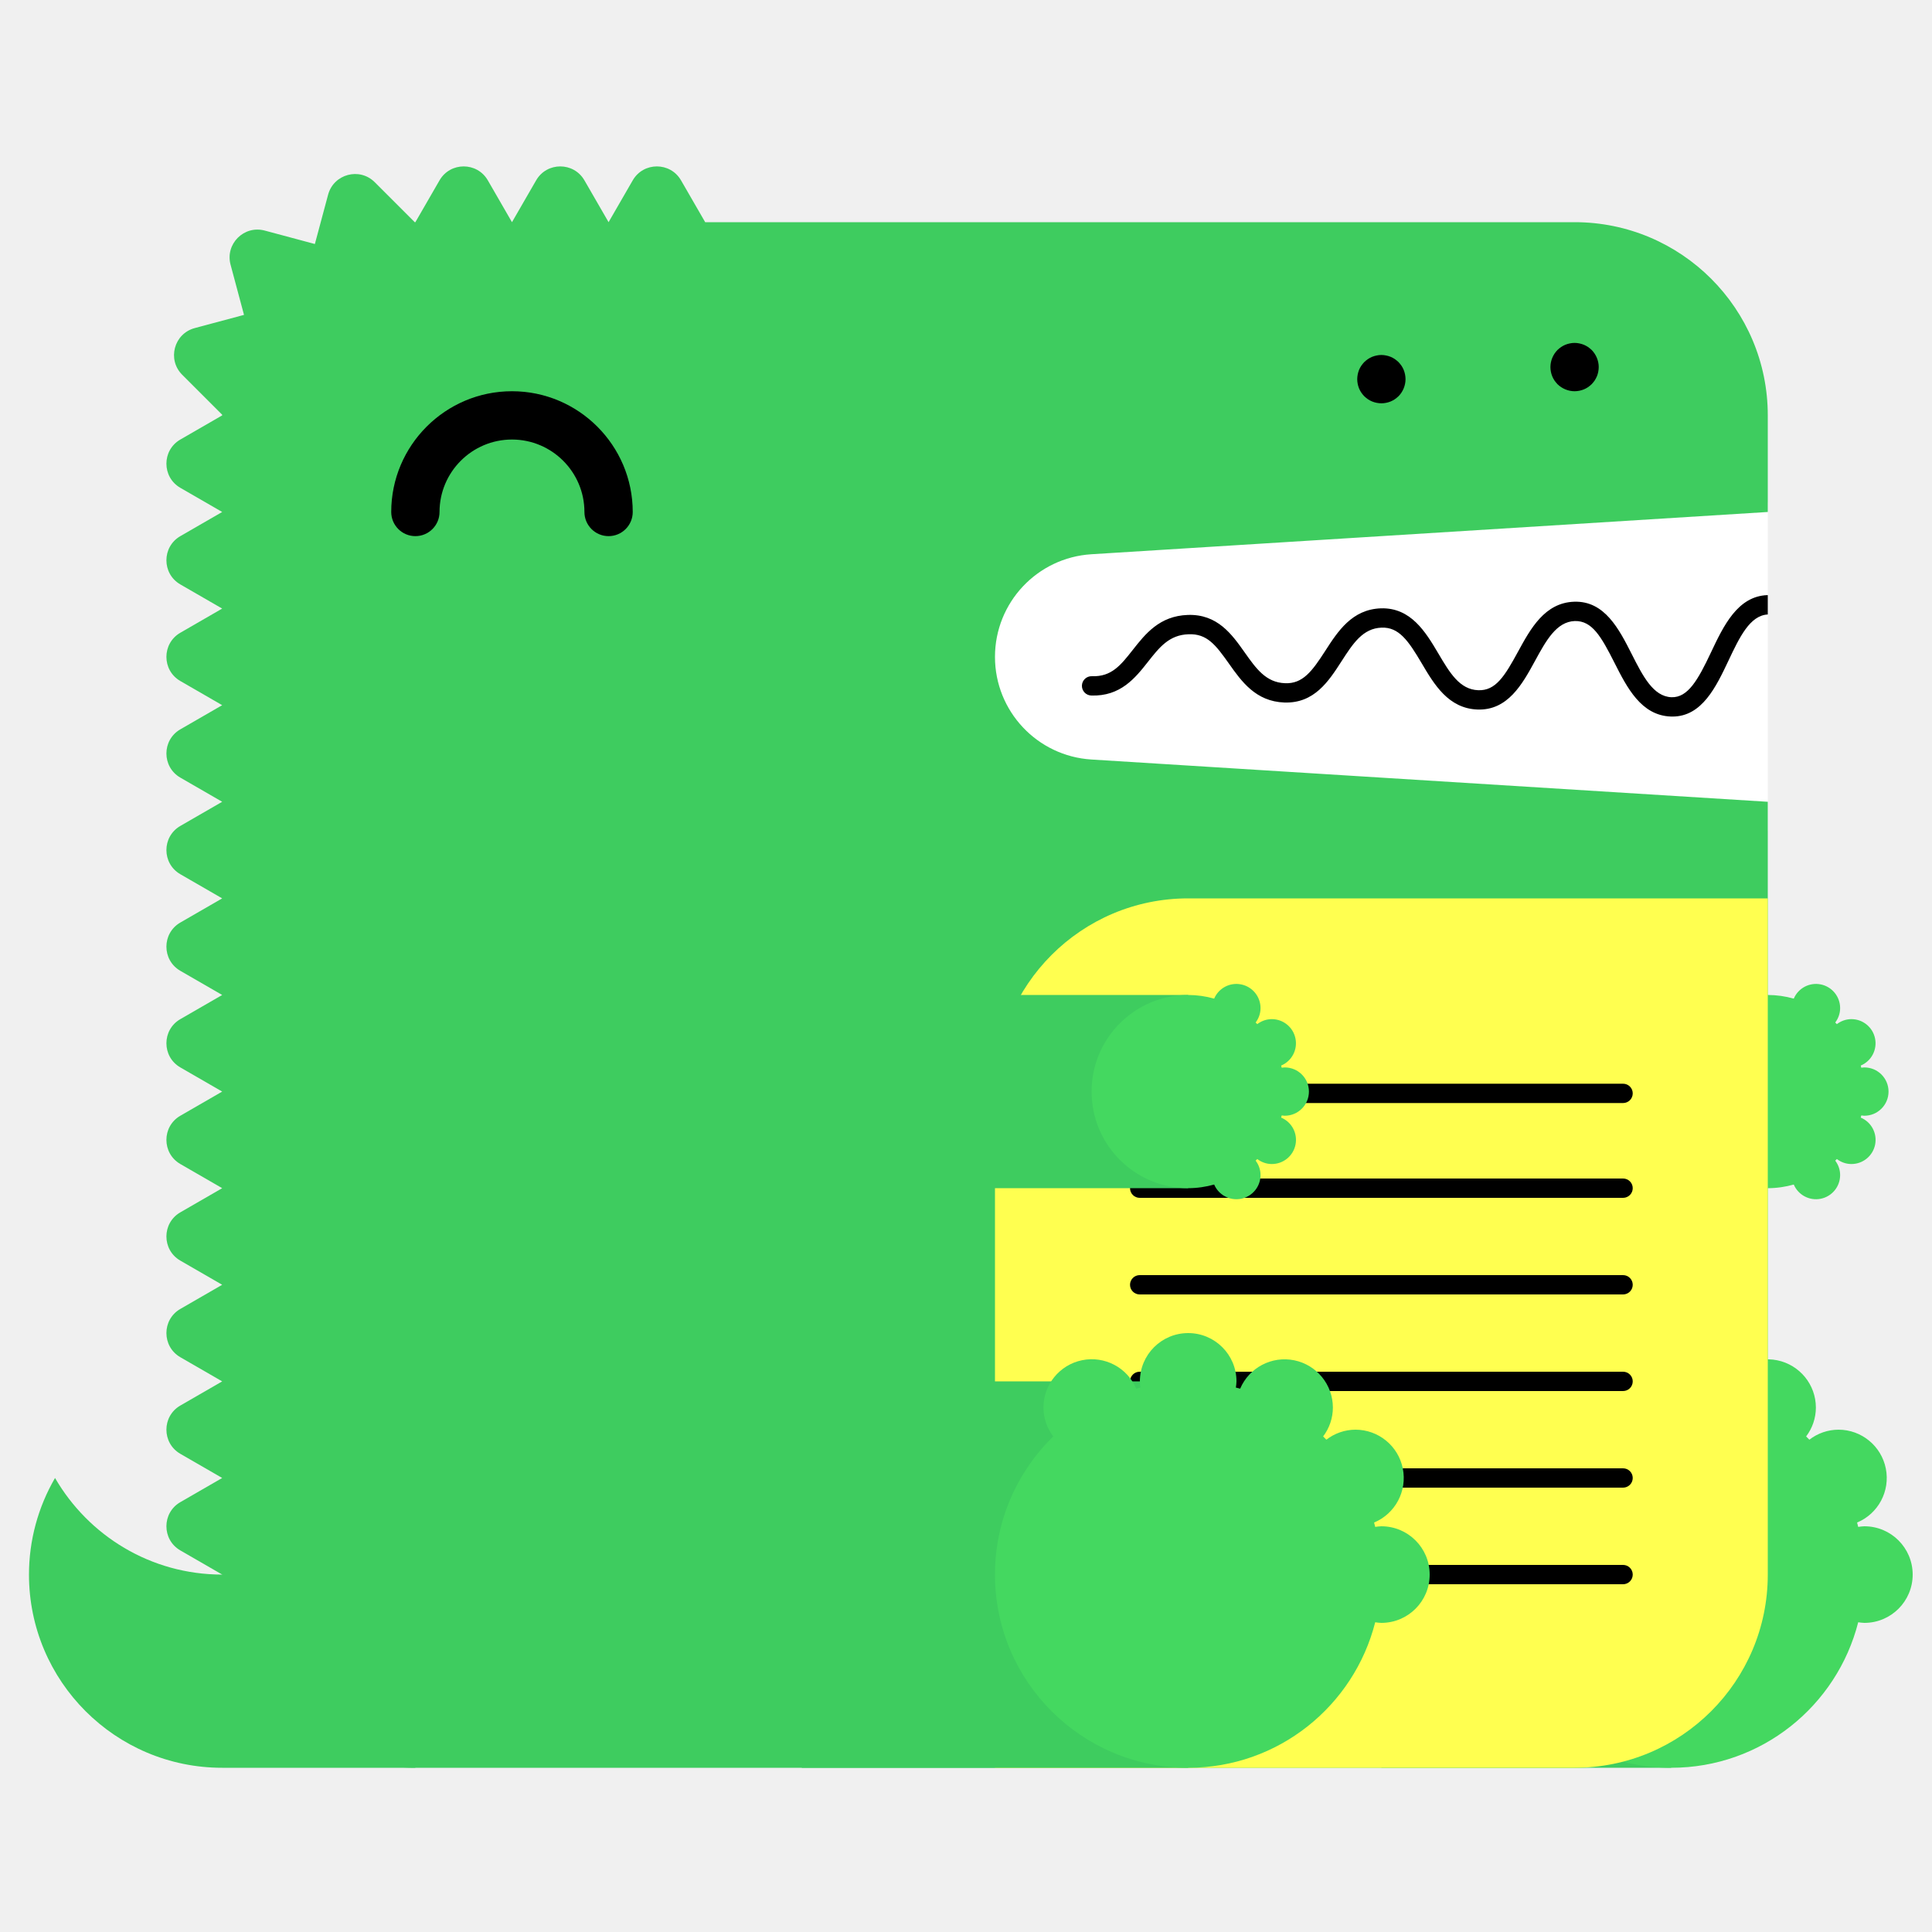
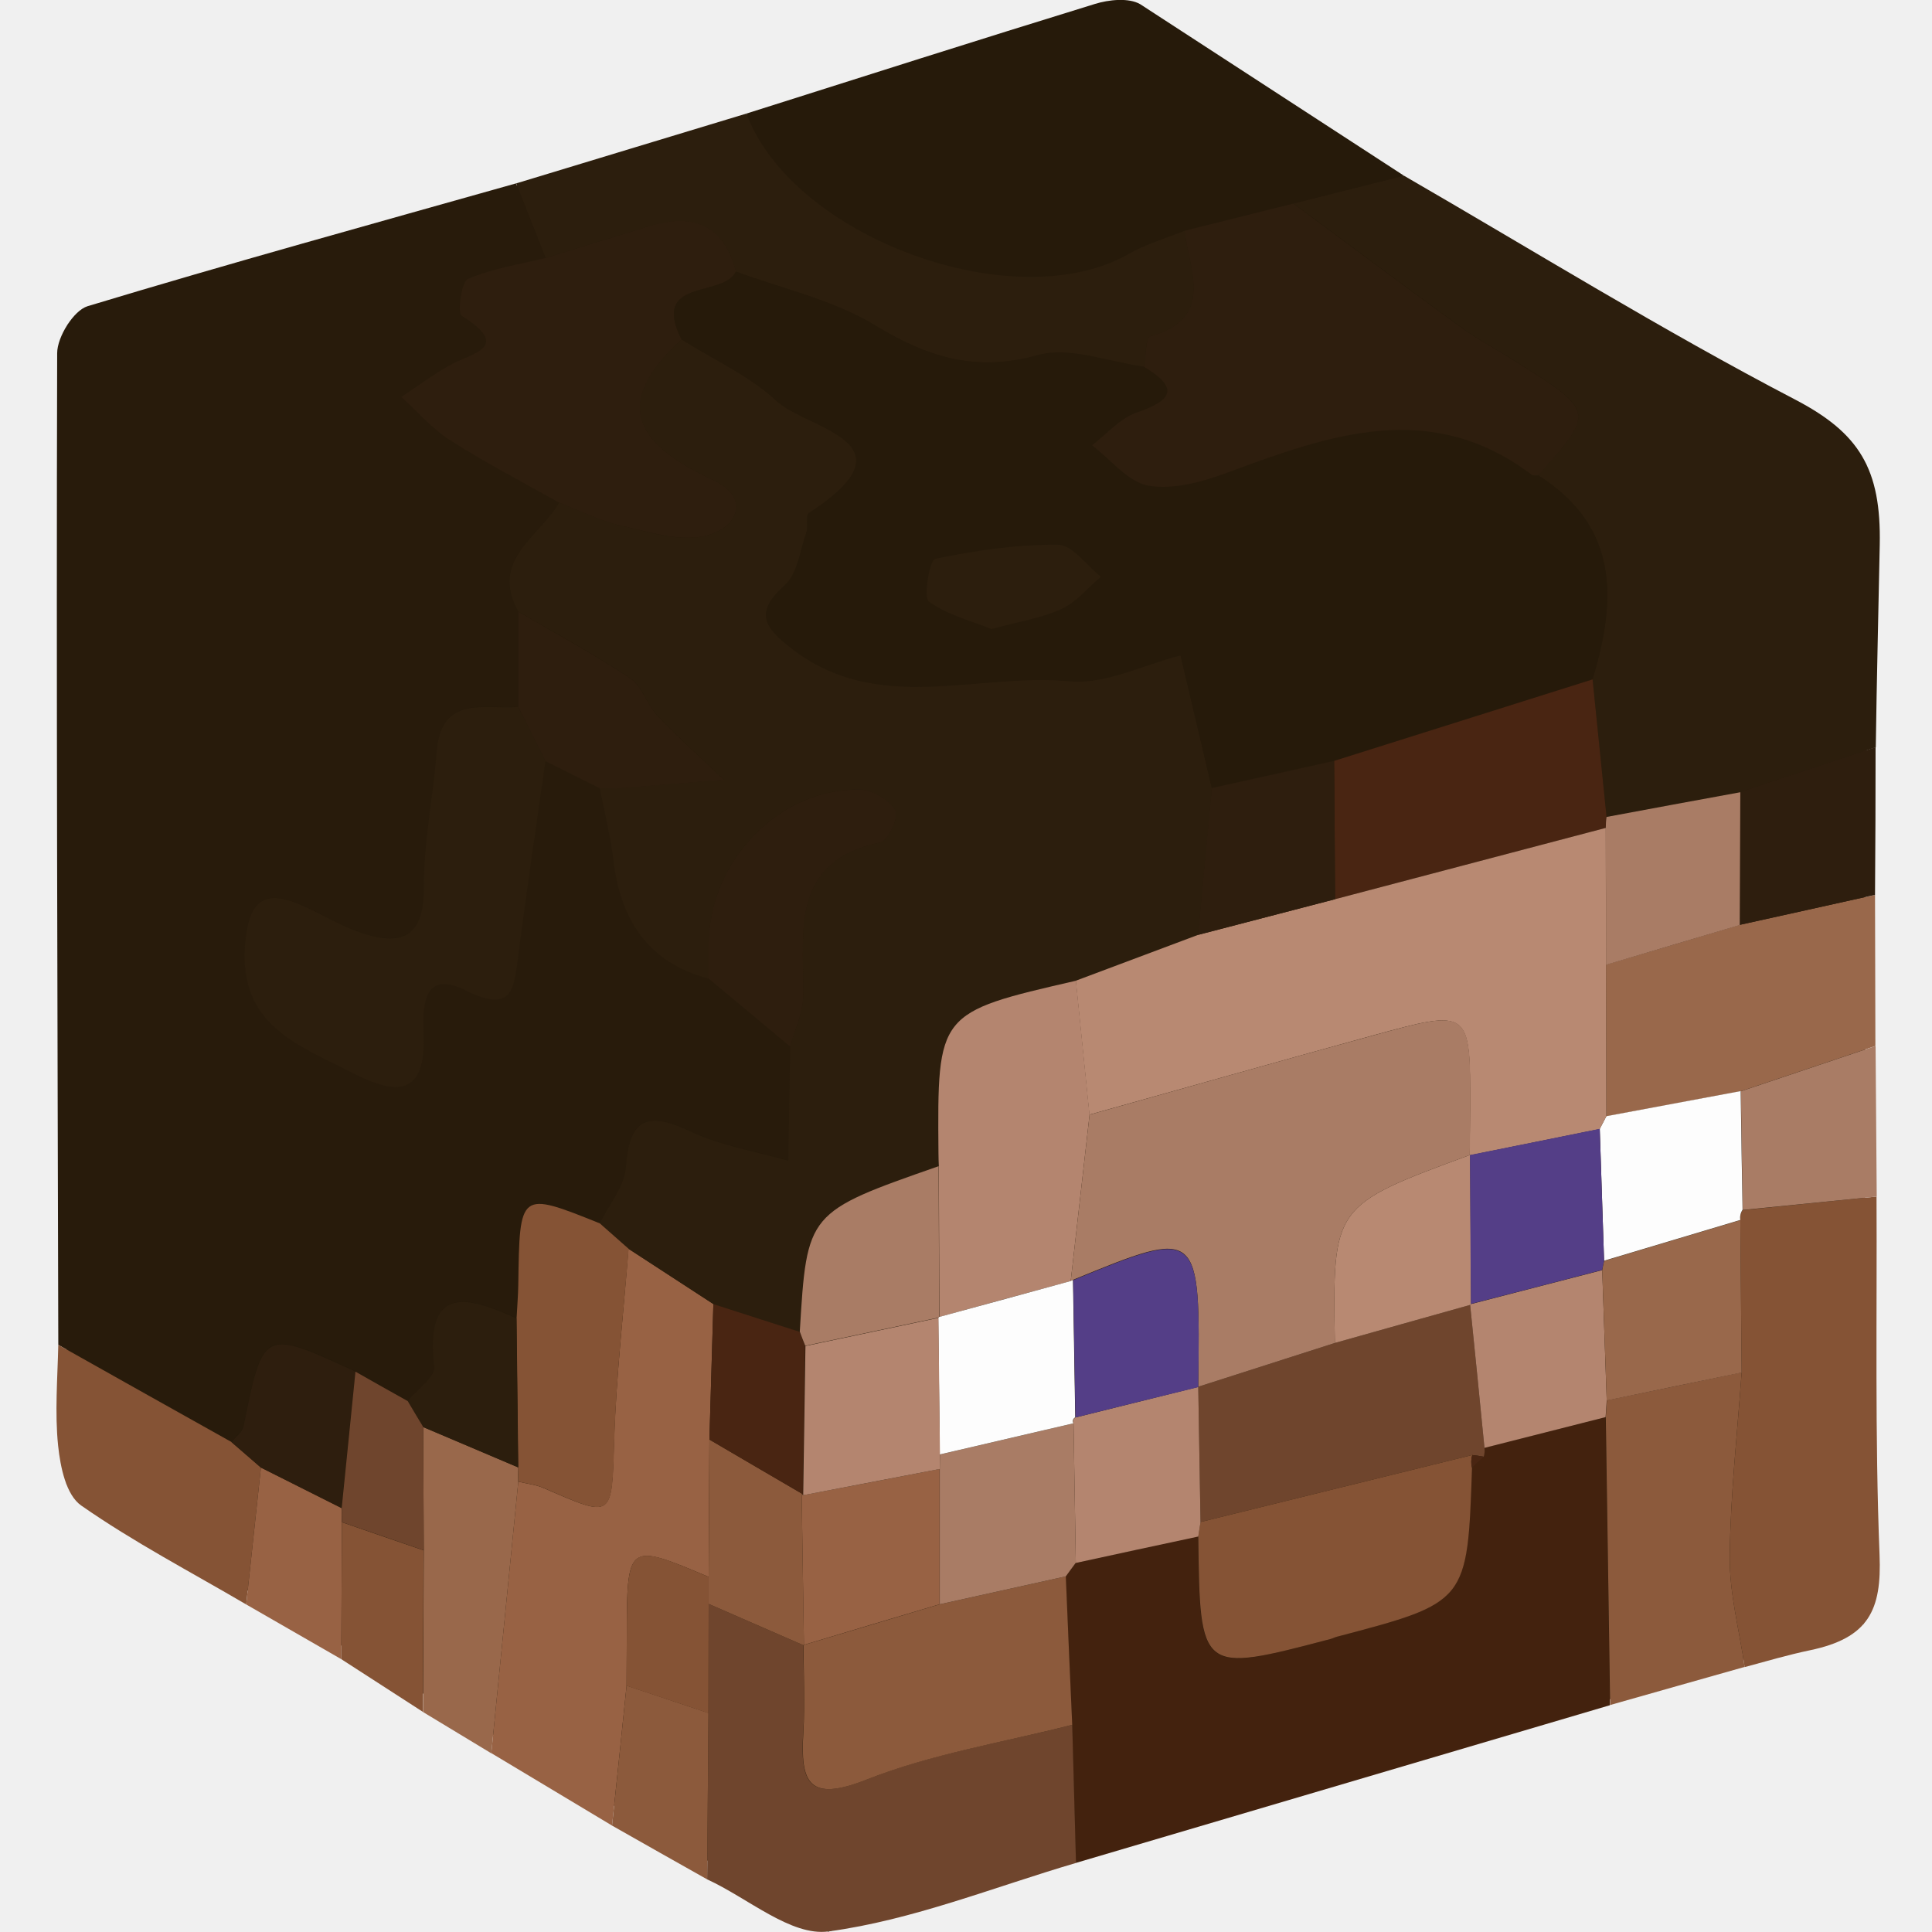
- <svg xmlns="http://www.w3.org/2000/svg" width="200" height="200" viewBox="0 0 200 200">
-   <g fill="none" fill-rule="evenodd">
-     <path fill="#FFF" d="M99 52h84v34H99z" />
-     <path d="M23 163c-7.398 0-13.843-4.027-17.303-10A19.886 19.886 0 0 0 3 163c0 11.046 8.954 20 20 20h20v-20H23z" fill="#3ECC5F" />
-     <path d="M112.98 57.376L183 53V43c0-11.046-8.954-20-20-20H73l-2.5-4.33c-1.112-1.925-3.889-1.925-5 0L63 23l-2.5-4.33c-1.111-1.925-3.889-1.925-5 0L53 23l-2.5-4.33c-1.111-1.925-3.889-1.925-5 0L43 23c-.022 0-.042.003-.065.003l-4.142-4.141c-1.57-1.571-4.252-.853-4.828 1.294l-1.369 5.104-5.192-1.392c-2.148-.575-4.111 1.389-3.535 3.536l1.39 5.193-5.102 1.367c-2.148.576-2.867 3.259-1.296 4.83l4.142 4.142c0 .021-.003.042-.003.064l-4.33 2.5c-1.925 1.111-1.925 3.889 0 5L23 53l-4.33 2.5c-1.925 1.111-1.925 3.889 0 5L23 63l-4.33 2.5c-1.925 1.111-1.925 3.889 0 5L23 73l-4.33 2.5c-1.925 1.111-1.925 3.889 0 5L23 83l-4.33 2.5c-1.925 1.111-1.925 3.889 0 5L23 93l-4.33 2.5c-1.925 1.111-1.925 3.889 0 5L23 103l-4.33 2.5c-1.925 1.111-1.925 3.889 0 5L23 113l-4.33 2.5c-1.925 1.111-1.925 3.889 0 5L23 123l-4.33 2.5c-1.925 1.111-1.925 3.889 0 5L23 133l-4.33 2.5c-1.925 1.111-1.925 3.889 0 5L23 143l-4.33 2.5c-1.925 1.111-1.925 3.889 0 5L23 153l-4.33 2.5c-1.925 1.111-1.925 3.889 0 5L23 163c0 11.046 8.954 20 20 20h120c11.046 0 20-8.954 20-20V83l-70.02-4.376A10.645 10.645 0 0 1 103 68c0-5.621 4.37-10.273 9.98-10.624" fill="#3ECC5F" />
-     <path fill="#3ECC5F" d="M143 183h30v-40h-30z" />
-     <path d="M193 158c-.219 0-.428.037-.639.064-.038-.15-.074-.301-.116-.451A5 5 0 0 0 190.32 148a4.96 4.96 0 0 0-3.016 1.036 26.531 26.531 0 0 0-.335-.336 4.955 4.955 0 0 0 1.011-2.987 5 5 0 0 0-9.599-1.959c-.148-.042-.297-.077-.445-.115.027-.211.064-.42.064-.639a5 5 0 0 0-5-5 5 5 0 0 0-5 5c0 .219.037.428.064.639-.148.038-.297.073-.445.115a4.998 4.998 0 0 0-9.599 1.959c0 1.125.384 2.151 1.011 2.987-3.717 3.632-6.031 8.693-6.031 14.3 0 11.046 8.954 20 20 20 9.339 0 17.16-6.41 19.361-15.064.211.027.42.064.639.064a5 5 0 0 0 5-5 5 5 0 0 0-5-5" fill="#44D860" />
-     <path fill="#3ECC5F" d="M153 123h30v-20h-30z" />
-     <path d="M193 115.5a2.5 2.5 0 1 0 0-5c-.109 0-.214.019-.319.032-.02-.075-.037-.15-.058-.225a2.501 2.501 0 0 0-.963-4.807c-.569 0-1.088.197-1.508.518a6.653 6.653 0 0 0-.168-.168c.314-.417.506-.931.506-1.494a2.5 2.5 0 0 0-4.8-.979A9.987 9.987 0 0 0 183 103c-5.522 0-10 4.478-10 10s4.478 10 10 10c.934 0 1.833-.138 2.69-.377a2.5 2.5 0 0 0 4.8-.979c0-.563-.192-1.077-.506-1.494.057-.055.113-.111.168-.168.42.321.939.518 1.508.518a2.5 2.5 0 0 0 .963-4.807c.021-.074.038-.15.058-.225.105.013.21.032.319.032" fill="#44D860" />
-     <path d="M63 55.5a2.5 2.5 0 0 1-2.5-2.5c0-4.136-3.364-7.5-7.5-7.5s-7.5 3.364-7.5 7.5a2.5 2.5 0 1 1-5 0c0-6.893 5.607-12.5 12.5-12.5S65.5 46.107 65.5 53a2.5 2.5 0 0 1-2.5 2.5" fill="#000" />
-     <path d="M103 183h60c11.046 0 20-8.954 20-20V93h-60c-11.046 0-20 8.954-20 20v70z" fill="#FFFF50" />
-     <path d="M168.02 124h-50.04a1 1 0 1 1 0-2h50.04a1 1 0 1 1 0 2m0 20h-50.04a1 1 0 1 1 0-2h50.04a1 1 0 1 1 0 2m0 20h-50.04a1 1 0 1 1 0-2h50.04a1 1 0 1 1 0 2m0-49.814h-50.04a1 1 0 1 1 0-2h50.04a1 1 0 1 1 0 2m0 19.814h-50.04a1 1 0 1 1 0-2h50.04a1 1 0 1 1 0 2m0 20h-50.04a1 1 0 1 1 0-2h50.04a1 1 0 1 1 0 2M183 61.611c-.012 0-.022-.006-.034-.005-3.09.105-4.552 3.196-5.842 5.923-1.346 2.85-2.387 4.703-4.093 4.647-1.889-.068-2.969-2.202-4.113-4.46-1.314-2.594-2.814-5.536-5.963-5.426-3.046.104-4.513 2.794-5.807 5.167-1.377 2.528-2.314 4.065-4.121 3.994-1.927-.07-2.951-1.805-4.136-3.813-1.321-2.236-2.848-4.75-5.936-4.664-2.994.103-4.465 2.385-5.763 4.4-1.373 2.13-2.335 3.428-4.165 3.351-1.973-.07-2.992-1.51-4.171-3.177-1.324-1.873-2.816-3.993-5.895-3.89-2.928.1-4.399 1.97-5.696 3.618-1.232 1.564-2.194 2.802-4.229 2.724a1 1 0 0 0-.072 2c3.017.101 4.545-1.8 5.872-3.487 1.177-1.496 2.193-2.787 4.193-2.855 1.926-.082 2.829 1.115 4.195 3.045 1.297 1.834 2.769 3.914 5.731 4.021 3.103.104 4.596-2.215 5.918-4.267 1.182-1.834 2.202-3.417 4.15-3.484 1.793-.067 2.769 1.35 4.145 3.681 1.297 2.197 2.766 4.686 5.787 4.796 3.125.108 4.634-2.62 5.949-5.035 1.139-2.088 2.214-4.06 4.119-4.126 1.793-.042 2.728 1.595 4.111 4.33 1.292 2.553 2.757 5.445 5.825 5.556l.169.003c3.064 0 4.518-3.075 5.805-5.794 1.139-2.41 2.217-4.68 4.067-4.773v-2z" fill="#000" />
-     <path fill="#3ECC5F" d="M83 183h40v-40H83z" />
-     <path d="M143 158c-.219 0-.428.037-.639.064-.038-.15-.074-.301-.116-.451A5 5 0 0 0 140.32 148a4.96 4.96 0 0 0-3.016 1.036 26.531 26.531 0 0 0-.335-.336 4.955 4.955 0 0 0 1.011-2.987 5 5 0 0 0-9.599-1.959c-.148-.042-.297-.077-.445-.115.027-.211.064-.42.064-.639a5 5 0 0 0-5-5 5 5 0 0 0-5 5c0 .219.037.428.064.639-.148.038-.297.073-.445.115a4.998 4.998 0 0 0-9.599 1.959c0 1.125.384 2.151 1.011 2.987-3.717 3.632-6.031 8.693-6.031 14.3 0 11.046 8.954 20 20 20 9.339 0 17.16-6.41 19.361-15.064.211.027.42.064.639.064a5 5 0 0 0 5-5 5 5 0 0 0-5-5" fill="#44D860" />
-     <path fill="#3ECC5F" d="M83 123h40v-20H83z" />
-     <path d="M133 115.5a2.5 2.5 0 1 0 0-5c-.109 0-.214.019-.319.032-.02-.075-.037-.15-.058-.225a2.501 2.501 0 0 0-.963-4.807c-.569 0-1.088.197-1.508.518a6.653 6.653 0 0 0-.168-.168c.314-.417.506-.931.506-1.494a2.5 2.5 0 0 0-4.8-.979A9.987 9.987 0 0 0 123 103c-5.522 0-10 4.478-10 10s4.478 10 10 10c.934 0 1.833-.138 2.69-.377a2.5 2.5 0 0 0 4.8-.979c0-.563-.192-1.077-.506-1.494.057-.055.113-.111.168-.168.42.321.939.518 1.508.518a2.5 2.5 0 0 0 .963-4.807c.021-.074.038-.15.058-.225.105.013.21.032.319.032" fill="#44D860" />
-     <path d="M143 41.75c-.16 0-.33-.02-.49-.05a2.52 2.52 0 0 1-.47-.14c-.15-.06-.29-.14-.431-.23-.13-.09-.259-.2-.38-.31-.109-.12-.219-.24-.309-.38s-.17-.28-.231-.43a2.619 2.619 0 0 1-.189-.96c0-.16.02-.33.05-.49.03-.16.08-.31.139-.47.061-.15.141-.29.231-.43.09-.13.2-.26.309-.38.121-.11.25-.22.38-.31.141-.09.281-.17.431-.23.149-.06.31-.11.47-.14.32-.07.65-.07.98 0 .159.03.32.08.47.14.149.06.29.14.43.23.13.09.259.2.38.31.11.12.22.25.31.38.09.14.17.28.23.43.06.16.11.31.14.47.029.16.05.33.05.49 0 .66-.271 1.31-.73 1.77-.121.11-.25.22-.38.31-.14.09-.281.17-.43.23a2.565 2.565 0 0 1-.96.19m20-1.25c-.66 0-1.3-.27-1.771-.73a3.802 3.802 0 0 1-.309-.38c-.09-.14-.17-.28-.231-.43a2.619 2.619 0 0 1-.189-.96c0-.66.27-1.3.729-1.77.121-.11.25-.22.38-.31.141-.09.281-.17.431-.23.149-.06.31-.11.47-.14.32-.07.66-.07.98 0 .159.03.32.08.47.14.149.06.29.14.43.23.13.09.259.2.38.31.459.47.73 1.11.73 1.77 0 .16-.021.33-.05.49-.03.16-.08.32-.14.47-.07.15-.14.29-.23.43-.09.13-.2.26-.31.38-.121.11-.25.22-.38.31-.14.09-.281.17-.43.23a2.565 2.565 0 0 1-.96.19" fill="#000" />
+ <svg xmlns="http://www.w3.org/2000/svg" version="1.1" x="0px" y="0px" viewBox="0 0 1024 1024" style="enable-background:new 0 0 1024 1024;" xml:space="preserve">
+   <style type="text/css">
+ 	.st0{fill:#261A0A;}
+ 	.st1{fill:#281B0B;}
+ 	.st2{fill:#2C1E0D;}
+ 	.st3{fill:#43220E;}
+ 	.st4{fill:#6F452D;}
+ 	.st5{fill:#855335;}
+ 	.st6{fill:#986244;}
+ 	.st7{fill:#99684B;}
+ 	.st8{fill:#8C5A3C;}
+ 	.st9{fill:#2E1E0E;}
+ 	.st10{fill:#A97C65;}
+ 	.st11{fill:#492512;}
+ 	.st12{fill:#B4856F;}
+ 	.st13{fill:#FDFDFD;}
+ 	.st14{fill:#B88972;}
+ 	.st15{fill:#543E87;}
+ </style>
+   <g id="Layer_2">
+     <polygon class="st0" points="987.9,860.6 439,1023.8 35.2,786.6 36,171.7 593.5,0 989.1,245.9  " />
+   </g>
+   <g id="Layer_1">
+     <path class="st1" d="M30.9,712.8c-0.4-175.2-1.1-350.4-0.6-525.6c0-8.6,8.7-22.6,16.1-24.9c75.4-22.8,151.3-43.7,227.1-65.1   c5.2,13.2,10.4,26.3,15.6,39.5c-13.8,3.4-28.2,5.5-41.2,11.1c-3.5,1.5-5.7,18.1-3.3,19.6c27.3,17.2,4.5,19.8-6.8,26.4   c-8.7,5.1-16.8,11.1-25.2,16.6c8.5,7.7,16.2,16.8,25.8,22.9c18.7,11.9,38.5,22.1,57.8,33.1c-10.2,18.1-36.9,30-21.6,57.7   c0,16.8,0,33.6,0,50.4c-17.9,1.5-40.8-6.6-43.2,23.8c-1.9,23.7-6.9,47.4-6.7,71.1c0.2,29.9-14.3,31.9-36.6,23.6   c-9-3.4-17.3-8.3-26-12.4c-20.2-9.4-30-6-32.2,19.3c-3.7,43.3,28.2,53.8,56.8,68.5c23.1,11.9,39.3,12.9,37.9-21   c-0.6-13.8-0.7-34.2,22.6-22.5c25.2,12.7,25.4-2.4,27.6-19.5c4.4-34.1,9.5-68.1,14.3-102.2c9.6,4.8,19.2,9.6,28.8,14.4   c2.4,12.5,5.6,24.9,7.1,37.6c3.7,31.9,18,54.8,50.6,63.4c14.4,12,28.8,24,43.2,36c-0.3,20.1-0.7,40.3-1,60.4   c-17.3-5-35.7-7.9-51.8-15.5c-22.6-10.7-32.5-7.3-34.3,19.1c-0.7,10.2-9,19.8-13.8,29.6c-42.6-17.2-42.5-17.2-43.2,32.6   c-0.1,5.9-0.6,11.8-0.9,17.7c-26.7-12.1-48.7-17.6-43.6,25.7c0.6,5.4-9.1,12-14.1,18.1c-9.3-5.2-18.5-10.5-27.8-15.7   c-48.9-22.6-48.9-22.6-59.3,29c-0.6,3.1-4.2,5.6-6.4,8.4C92,747.1,61.4,730,30.9,712.8z" />
+     <path class="st2" d="M744.1,93.1c69,39.9,136.8,81.9,207.4,118.7c34.1,17.8,45.6,36.8,44.8,77c-0.7,35.6-1.6,71.5-2.1,107.3   c-23.9,7.9-47.9,15.8-71.8,23.7c-23.6,4.4-47.3,8.8-70.9,13.1c-2.5-24.3-4.9-48.6-7.4-72.9c12.8-42,14.1-81-28.8-108.1   c30.3-33.9,30.3-33.9-13.6-61.4c-9-5.6-18.4-10.6-27-16.9c-29.9-21.7-59.4-43.9-89.1-65.8C705.1,103,724.6,98,744.1,93.1z" />
+     <path class="st3" d="M853.3,903.8c-94.4,27.9-188.7,55.7-283.1,83.6c-0.7-24.4-1.3-48.8-2-73.2c-1.1-26.2-2.3-52.5-3.4-78.7   c1.8-2.4,3.6-4.7,5.4-7.1c21.6-4.7,43.2-9.4,64.8-14.1c0.9,72.7,0.9,72.7,70.1,54.4c1.2-0.3,2.2-0.9,3.4-1.2   c69.2-18.2,69.2-18.2,71.6-89.5c2.1-2,4.2-3.9,6.2-5.9c0.4-1.5,0.6-3.1,0.4-4.7c21.4-5.4,42.8-10.9,64.3-16.3   C851.8,802,852.6,852.9,853.3,903.8z" />
+     <path class="st0" d="M744.1,93.1c-19.5,4.9-39.1,9.9-58.6,14.8c-19.2,4.8-38.4,9.6-57.6,14.4c-9.9,4-20.3,7-29.5,12.2   c-60.2,34.6-178.1-8.4-202.8-74.3c61.5-19.5,123-39.1,184.7-58.1c7.4-2.3,17.9-3.4,24,0.1" />
+     <path class="st4" d="M568.3,914.2c0.7,24.4,1.3,48.8,2,73.2c-43.6,12.8-86.6,30.3-131.2,36.3c-19.8,2.7-42.7-17.7-64.3-27.6   c0.2-29.4,0.5-58.8,0.7-88.2c0-19.3,0.1-38.5,0.1-57.8c16.7,7.3,33.5,14.6,50.2,21.9c0,15.4,0.9,30.9-0.1,46.3   c-1.6,26.4,2.5,37.2,33.6,24.9C494,929.4,531.8,923.5,568.3,914.2z" />
+     <path class="st5" d="M994.6,634.2c0.3,63.3-0.9,126.6,1.6,189.9c1.2,29.4-5.8,44.1-37,50.6c-11.5,2.4-23,5.8-34.5,8.9   c-2.8-19.5-8.1-39-7.9-58.4c0.3-32.6,4-65.2,6.3-97.7c-0.2-26.9-0.5-53.9-0.7-80.8c-0.3-1.9,0.1-3.7,1.2-5.3   C947.3,639,971,636.6,994.6,634.2z" />
+     <path class="st6" d="M324.4,967.6c-21.3-12.8-42.7-25.6-64-38.4c4.8-48,9.5-95.9,14.3-143.9c4.6,1.1,9.5,1.6,13.7,3.5   c36.8,16,35.8,16.1,37.1-25.7c1.1-33.8,5-67.5,7.6-101.2c15,9.8,30,19.5,45,29.3c-0.7,23.9-1.4,47.9-2.1,71.8   c-0.1,24.3-0.3,48.5-0.4,72.8c-43.3-18.3-43.3-18.3-43.4,32.5c0,8.4-0.1,16.8-0.1,25.1C329.6,918.1,327,942.9,324.4,967.6z" />
+     <path class="st2" d="M395.6,60.2c24.7,65.9,142.6,108.9,202.8,74.3c9.1-5.2,19.6-8.2,29.5-12.2c2.3,21.3,16.3,46.2-18.3,56   c-2.4,0.7-2.3,10.5-3.3,16.1c-18.8-2.4-39.2-10.7-56.1-6.1c-33.1,9.1-58.6,1.1-86.5-15.9c-22.1-13.5-48.9-19.3-73.6-28.4   c-6.5-25.1-22.8-31.2-46.1-24.1c-18.3,5.6-36.5,11.2-54.8,16.8c-5.2-13.2-10.4-26.3-15.6-39.5C314.2,84.9,354.9,72.5,395.6,60.2z" />
+     <path class="st7" d="M993.8,474.3c0.1,26.7,0.1,53.4,0.2,80.1c-23.8,8-47.6,16-71.4,24c-23.7,4.4-47.5,8.9-71.2,13.3   c-0.1-26.8-0.1-53.6-0.2-80.4c23.6-7,47.2-14,70.9-21.1C946,485,969.9,479.6,993.8,474.3z" />
+     <path class="st8" d="M923.1,727.4c-2.3,32.6-6,65.1-6.3,97.7c-0.2,19.5,5.1,39,7.9,58.4c-23.8,6.7-47.6,13.5-71.3,20.2   c-0.8-50.9-1.5-101.8-2.3-152.7c0.2-2.9,0.4-5.9,0.6-8.8C875.5,737.3,899.3,732.4,923.1,727.4z" />
+     <path class="st5" d="M30.9,712.8c30.6,17.2,61.2,34.4,91.8,51.5c5.2,4.5,10.4,9,15.6,13.5c-2.6,24.2-5.2,48.4-7.8,72.6   c-29.3-17.2-59.6-33-87.4-52.4c-8.1-5.6-11.1-20.4-12.3-31.8C29,748.8,30.5,730.4,30.9,712.8z" />
+     <path class="st7" d="M274.7,785.4c-4.8,48-9.5,95.9-14.3,143.9c-12.1-7.3-24.2-14.6-36.2-21.9c0.1-28.5,0.3-57,0.4-85.6   c-0.1-21.8-0.2-43.6-0.3-65.4c16.8,7.1,33.6,14.3,50.4,21.4C274.6,780.3,274.7,782.8,274.7,785.4z" />
+     <path class="st9" d="M993.8,474.3c-23.9,5.3-47.9,10.6-71.8,15.9c0.1-23.5,0.2-46.9,0.3-70.4c23.9-7.9,47.9-15.8,71.8-23.8   C994.1,422.2,994,448.3,993.8,474.3z" />
+     <path class="st10" d="M922.7,578.4c23.8-8,47.6-16,71.4-24c0.2,26.6,0.4,53.2,0.6,79.8c-23.7,2.4-47.4,4.7-71,7.1   C923.3,620.3,923,599.4,922.7,578.4z" />
+     <path class="st8" d="M324.4,967.6c2.6-24.7,5.2-49.5,7.7-74.2c14.5,4.8,28.9,9.7,43.4,14.5c-0.2,29.4-0.5,58.8-0.7,88.2   C358,986.7,341.2,977.1,324.4,967.6z" />
+     <path class="st6" d="M130.5,850.4c2.6-24.2,5.2-48.4,7.8-72.6c14.2,7.2,28.5,14.3,42.7,21.5c0.1,2.5,0.2,5,0.2,7.5   c-0.1,24.2-0.2,48.4-0.3,72.6C164.1,869.7,147.3,860.1,130.5,850.4z" />
+     <path class="st5" d="M180.9,879.4c0.1-24.2,0.2-48.4,0.3-72.6c14.4,5,28.9,10,43.3,14.9c-0.1,28.5-0.3,57-0.4,85.6   C209.7,898,195.3,888.7,180.9,879.4z" />
+     <path class="st2" d="M378.2,691.2c-15-9.8-30-19.5-45-29.3c-5.1-4.5-10.2-9-15.3-13.5c4.8-9.9,13.1-19.5,13.8-29.6   c1.8-26.4,11.7-29.8,34.3-19.1c16.1,7.6,34.4,10.5,51.8,15.5c0.3-20.1,0.7-40.3,1-60.5c2.4-8.8,6.7-17.6,6.9-26.4   c0.6-34.1-7.7-71.7,41.2-81.9c3.9-0.8,9.7-13.8,7.8-16.8c-3.5-5.6-12.1-10.9-18.6-11.1c-43-1.1-80.5,37.9-80.5,82.3   c0,6,0,11.9,0,17.9c-32.5-8.6-46.9-31.5-50.6-63.4c-1.5-12.6-4.7-25-7.1-37.6c3.6,0,7.2,0.2,10.8,0c18.4-1.4,36.7-3,55-4.5   c-11.8-11.2-23.9-22.1-35.1-33.8c-5.7-6-8.2-15.7-14.6-20c-19.1-12.8-39.4-23.7-59.3-35.3c-15.3-27.6,11.4-39.6,21.6-57.7   c10.8,4.1,21.4,9.5,32.5,12.1c14.5,3.4,30.4,8.6,44.2,5.7c18-3.6,25-20.3,5.5-29.5c-40.3-18.9-55.6-39.6-17.3-74.8   c17,10.7,36,19.2,50.3,32.6c16.1,15.1,75.6,21.6,17.2,59.6c-1.8,1.2-0.2,7-1.3,10.2c-3.4,9.7-4.7,22-11.5,28.1   c-16.2,14.5-10.8,22.1,3.6,33.3c45.8,35.6,98.4,12.7,147.5,17.4c19,1.8,39.1-8.8,58.7-13.7c4.4,18.8,8.9,37.6,13.3,56.4   c1.1,4.7,2.2,9.3,3.3,14c-2.4,25.9-4.8,51.8-7.3,77.8c-21.6,8.1-43.2,16.2-64.8,24.3c-73.4,16.9-73.4,16.9-73,91.2   c0,2.4,0.1,4.8,0.2,7.2c-69.8,24.4-69.8,24.4-73.6,87.8C408.7,701,393.4,696.1,378.2,691.2z" />
+     <path class="st9" d="M361.2,179.9c-38.2,35.2-23,56,17.3,74.8c19.5,9.2,12.5,25.8-5.5,29.5c-13.8,2.8-29.6-2.4-44.2-5.7   c-11.2-2.6-21.7-7.9-32.5-12.1c-19.3-10.9-39.1-21.1-57.8-33.1c-9.6-6.1-17.3-15.2-25.8-22.9c8.4-5.6,16.5-11.6,25.2-16.6   c11.3-6.6,34.1-9.2,6.8-26.4c-2.4-1.5-0.2-18.1,3.3-19.6c12.9-5.5,27.3-7.7,41.2-11.1c18.3-5.6,36.5-11.2,54.8-16.8   c23.3-7.2,39.6-1,46.1,24.1C383.2,158.1,344.8,147.1,361.2,179.9z" />
+     <path class="st2" d="M289.1,403.4c-4.8,34.1-9.9,68.1-14.3,102.2c-2.2,17.1-2.4,32.2-27.6,19.5c-23.2-11.8-23.2,8.6-22.6,22.5   c1.4,33.9-14.8,32.9-37.9,21c-28.6-14.7-60.5-25.2-56.8-68.5c2.2-25.4,12-28.7,32.2-19.3c8.7,4,17.1,9,26,12.4   c22.3,8.3,36.8,6.3,36.6-23.6c-0.2-23.7,4.9-47.4,6.7-71.1c2.4-30.4,25.3-22.3,43.2-23.8C279.5,384.1,284.3,393.7,289.1,403.4z" />
+     <path class="st5" d="M317.9,648.4c5.1,4.5,10.2,9,15.3,13.5c-2.7,33.7-6.6,67.4-7.6,101.2c-1.3,41.8-0.3,41.8-37.1,25.7   c-4.3-1.9-9.1-2.4-13.7-3.5c0-2.6-0.1-5.1-0.1-7.7c-0.3-26.3-0.6-52.6-0.9-78.9c0.3-5.9,0.8-11.8,0.9-17.7   C275.4,631.3,275.3,631.3,317.9,648.4z" />
+     <path class="st9" d="M375.6,518.7c0-6,0-11.9,0-17.9c0-44.4,37.5-83.3,80.5-82.3c6.6,0.2,15.1,5.5,18.6,11.1c1.9,3-3.9,16-7.8,16.8   c-48.9,10.3-40.6,47.8-41.2,81.9c-0.2,8.8-4.5,17.6-6.9,26.4C404.4,542.7,390,530.7,375.6,518.7z" />
+     <path class="st9" d="M289.1,403.4c-4.8-9.6-9.6-19.2-14.4-28.8c0-16.8,0-33.6,0-50.4c19.8,11.6,40.2,22.6,59.3,35.3   c6.4,4.3,8.9,14.1,14.6,20c11.2,11.8,23.4,22.6,35.1,33.8c-18.3,1.5-36.7,3-55,4.5c-3.6,0.3-7.2,0-10.8,0   C308.3,413,298.7,408.2,289.1,403.4z" />
+     <path class="st9" d="M181,799.3c-14.2-7.1-28.5-14.3-42.7-21.4c-5.2-4.5-10.4-9-15.6-13.5c2.2-2.8,5.7-5.3,6.4-8.4   c10.4-51.6,10.3-51.6,59.3-29C185.8,751,183.4,775.2,181,799.3z" />
+     <path class="st2" d="M273.7,698.8c0.3,26.3,0.6,52.6,0.9,78.9c-16.8-7.1-33.6-14.3-50.4-21.4c-2.7-4.6-5.4-9.1-8.2-13.7   c4.9-6.1,14.7-12.7,14.1-18.1C225.1,681.2,247.1,686.6,273.7,698.8z" />
+     <path class="st4" d="M216.1,742.6c2.7,4.6,5.4,9.1,8.2,13.7c0.1,21.8,0.2,43.6,0.3,65.4c-14.4-5-28.9-9.9-43.3-14.9   c-0.1-2.5-0.2-5-0.2-7.5c2.4-24.1,4.9-48.2,7.3-72.3C197.5,732.2,206.8,737.4,216.1,742.6z" />
+     <path class="st0" d="M361.2,179.9c-16.4-32.8,22-21.8,28.8-36c24.7,9.2,51.5,15,73.6,28.4c27.9,17,53.4,25.1,86.5,15.9   c16.9-4.7,37.3,3.6,56.1,6.1c19,11.5,14.9,17.9-3.9,24.3c-8.8,3-15.8,11.4-23.6,17.3c9.9,7.5,19,19.5,29.9,21.4   c13.1,2.3,28.5-2,41.6-6.8c54.2-20,107.8-39.5,161.5,1c0.8,0.6,2.3,0.3,3.5,0.4c42.9,27.2,41.7,66.1,28.8,108.1   c-45.6,14.4-91.3,28.8-136.9,43.2c-21.6,4.8-43.2,9.6-64.8,14.4c-1.1-4.7-2.2-9.3-3.3-14c-4.4-18.8-8.9-37.6-13.3-56.4   c-19.6,4.9-39.8,15.5-58.7,13.7c-49.2-4.7-101.7,18.3-147.5-17.4c-14.4-11.2-19.8-18.8-3.6-33.3c6.8-6.1,8.2-18.4,11.5-28.1   c1.1-3.2-0.5-9,1.3-10.2c58.4-38-1.1-44.4-17.2-59.6C397.2,199.1,378.2,190.6,361.2,179.9z M525.5,333.4c14.7-4,26.7-5.8,37.3-10.6   c7.9-3.6,13.9-11.2,20.8-17c-7.6-6-15.1-16.9-22.7-17c-21.8-0.2-43.8,3.1-65.2,7.5c-2.8,0.6-6.4,20.4-3.3,22.6   C502.4,326.1,515.4,329.3,525.5,333.4z" />
+     <path class="st9" d="M815.3,252c-1.2-0.1-2.7,0.2-3.5-0.4c-53.6-40.5-107.3-21.1-161.5-1c-13.1,4.8-28.5,9.1-41.6,6.8   c-10.9-1.9-20-13.9-29.9-21.4c7.8-5.9,14.8-14.3,23.6-17.3c18.8-6.5,23-12.9,3.9-24.3c1.1-5.6,0.9-15.4,3.3-16.1   c34.6-9.8,20.6-34.7,18.3-56c19.2-4.8,38.4-9.6,57.6-14.4c29.7,22,59.2,44.1,89.1,65.8c8.6,6.2,18,11.2,27,16.9   C845.6,218.1,845.5,218.1,815.3,252z" />
+     <path class="st11" d="M707.1,403.3c45.7-14.4,91.3-28.8,137-43.2c2.5,24.3,4.9,48.6,7.4,72.9c-0.2,1.9-0.4,3.9-0.4,5.8   c-47.8,12.6-95.7,25.2-143.5,37.8C707.5,452.2,707.3,427.8,707.1,403.3z" />
+     <path class="st10" d="M851.1,438.8c0-1.9,0.1-3.9,0.4-5.8c23.6-4.4,47.3-8.8,70.9-13.1c-0.1,23.5-0.2,46.9-0.3,70.4   c-23.6,7-47.2,14-70.9,21.1C851.2,487.2,851.2,463,851.1,438.8z" />
+     <path class="st4" d="M786.8,767.4c0.2,1.6,0.1,3.1-0.4,4.7c-2-0.4-4.1-0.7-6.1-0.9c-48,11.8-96,23.7-144,35.5   c-0.4-23.9-0.8-47.8-1.2-71.7c24.1-7.7,48.3-15.5,72.4-23.2c23.9-6.7,47.8-13.5,71.7-20.2C781.8,716.9,784.3,742.1,786.8,767.4z" />
+     <path class="st8" d="M568.3,914.2c-36.4,9.3-74.2,15.3-108.9,29c-31,12.3-35.2,1.5-33.6-24.9c0.9-15.4,0.1-30.9,0.1-46.3   c0,0,0.3-0.2,0.3-0.2c24-7.2,48-14.3,71.9-21.5c22.3-4.9,44.5-9.9,66.8-14.8C566,861.7,567.1,888,568.3,914.2z" />
+     <path class="st5" d="M636.3,806.7c48-11.8,96-23.7,144-35.5c-0.6,2.3-0.7,4.5-0.1,6.8c-2.4,71.3-2.4,71.3-71.6,89.5   c-1.2,0.3-2.2,0.9-3.4,1.2c-69.2,18.2-69.2,18.2-70.1-54.4C635.5,811.8,635.9,809.2,636.3,806.7z" />
+     <path class="st10" d="M564.9,835.5c-22.3,4.9-44.5,9.9-66.8,14.8c0-23.9,0-47.8,0-71.7c0-2.6,0.1-5.1,0.1-7.7   c23.6-5.5,47.2-11,70.8-16.5c0.4,24.6,0.8,49.3,1.2,73.9C568.4,830.8,566.6,833.1,564.9,835.5z" />
+     <path class="st12" d="M786.8,767.4c-2.5-25.3-5-50.6-7.6-75.8c0,0,0.4-0.4,0.4-0.4c23.2-6,46.4-12,69.6-18   c0.8,23,1.6,46.1,2.4,69.1c-0.2,2.9-0.4,5.9-0.6,8.8C829.6,756.5,808.2,762,786.8,767.4z" />
+     <path class="st12" d="M570.2,828.4c-0.4-24.6-0.8-49.3-1.2-73.9c-0.6-1.3-0.2-2.4,1-3.2c21.7-5.4,43.4-10.8,65.1-16.2l0,0   c0.4,23.9,0.8,47.8,1.2,71.7c-0.4,2.5-0.8,5.1-1.2,7.6C613.5,819,591.8,823.7,570.2,828.4z" />
+     <path class="st11" d="M780.2,778c-0.6-2.3-0.5-4.5,0.1-6.8c2.1,0.2,4.1,0.5,6.2,0.9C784.3,774.1,782.3,776,780.2,778z" />
+     <path class="st8" d="M375.6,835.8c0.1-24.3,0.3-48.5,0.4-72.8c16.3,9.5,32.6,19.1,48.9,28.6c0.4,26.7,0.8,53.5,1.2,80.2   c0,0-0.3,0.2-0.3,0.2c-16.7-7.3-33.5-14.6-50.2-21.9C375.6,845.3,375.6,840.6,375.6,835.8z" />
+     <path class="st5" d="M375.6,835.8c0,4.8,0,9.6,0,14.4c0,19.3-0.1,38.5-0.1,57.8c-14.5-4.8-28.9-9.7-43.4-14.5   c0-8.4,0.1-16.8,0.1-25.1C332.3,817.4,332.3,817.4,375.6,835.8z" />
+     <path class="st7" d="M851.6,742.3c-0.8-23-1.6-46.1-2.4-69.1c0.3-1.6,0.6-3.3,1-4.9c24.1-7.2,48.1-14.4,72.2-21.6   c0.2,26.9,0.5,53.9,0.7,80.8C899.3,732.4,875.5,737.3,851.6,742.3z" />
+     <path class="st13" d="M922.4,646.6c-24.1,7.2-48.1,14.4-72.2,21.6c-0.8-23.3-1.5-46.6-2.3-69.9c1.2-2.2,2.3-4.4,3.5-6.7   c23.7-4.4,47.5-8.9,71.2-13.3c0.3,21,0.6,41.9,1,62.9C922.5,642.9,922.1,644.7,922.4,646.6z" />
+     <path class="st11" d="M424.9,791.6c-16.3-9.5-32.6-19-48.9-28.6c0.7-23.9,1.4-47.9,2.1-71.8c15.3,4.9,30.5,9.8,45.7,14.7   c1,2.5,2,5,2.9,7.5c-0.4,26.4-0.8,52.7-1.2,79.1C425.6,792.5,424.9,791.6,424.9,791.6z" />
+     <path class="st14" d="M851.4,591.7c-1.2,2.2-2.3,4.4-3.5,6.7c-22.9,4.6-45.9,9.3-68.8,13.9l-0.2-0.1c0.1-8.3,0.3-16.7,0.3-25   c0.1-52.4,0-52.5-51.5-38.4c-50.2,13.8-100.2,28-150.3,42c-2.4-23.7-4.8-47.4-7.2-71c21.6-8.1,43.2-16.2,64.8-24.3   c24.2-6.3,48.4-12.6,72.6-18.9c47.8-12.6,95.7-25.2,143.5-37.8c0,24.2,0.1,48.3,0.1,72.5C851.3,538.1,851.3,564.9,851.4,591.7z" />
+     <path class="st12" d="M570.3,519.8c2.4,23.7,4.8,47.4,7.2,71c-3.3,29.4-6.7,58.8-10,88.2c-23.2,6.3-46.4,12.6-69.6,19   c-0.1-26.6-0.2-53.2-0.3-79.8c-0.1-2.4-0.2-4.8-0.2-7.2C496.8,536.7,496.8,536.7,570.3,519.8z" />
+     <path class="st10" d="M497.5,618.1c0.1,26.6,0.2,53.2,0.3,79.8l-0.5,0.5c-23.5,5-47,9.9-70.5,14.9c-1-2.5-2-5-2.9-7.5   C427.7,642.5,427.7,642.5,497.5,618.1z" />
+     <path class="st9" d="M707.6,476.6c-24.2,6.3-48.4,12.6-72.6,18.9c2.4-25.9,4.8-51.8,7.3-77.8c21.6-4.8,43.2-9.6,64.8-14.4   C707.3,427.8,707.5,452.2,707.6,476.6z" />
+     <path class="st2" d="M525.5,333.4c-10.1-4.1-23.1-7.3-33.2-14.6c-3-2.2,0.5-22,3.3-22.6c21.4-4.4,43.4-7.7,65.2-7.5   c7.6,0.1,15.1,11,22.7,17c-6.9,5.8-12.9,13.4-20.8,17C552.2,327.6,540.2,329.4,525.5,333.4z" />
+     <path class="st10" d="M567.5,679c3.3-29.4,6.7-58.8,10-88.2c50.1-14,100.1-28.3,150.3-42c51.6-14.2,51.6-14,51.5,38.4   c0,8.3-0.2,16.7-0.3,25c-72.7,26.8-72.7,26.8-71.5,99.6c-24.1,7.7-48.3,15.5-72.4,23.2c0,0,0,0,0,0c1.1-84.3,1.1-84.3-66.3-56.7   L567.5,679z" />
+     <path class="st14" d="M707.5,711.8c-1.2-72.8-1.2-72.8,71.5-99.6c0,0,0.2,0.1,0.2,0.1c0.2,26.3,0.3,52.6,0.5,78.9   c0,0-0.4,0.4-0.4,0.4C755.3,698.3,731.4,705.1,707.5,711.8z" />
+     <path class="st6" d="M426.1,871.8c-0.4-26.7-0.8-53.4-1.2-80.2c0,0,0.7,0.9,0.7,0.9c24.1-4.6,48.3-9.2,72.4-13.9   c0,23.9,0,47.8,0,71.7C474.1,857.4,450.1,864.6,426.1,871.8z" />
+     <path class="st13" d="M497.8,698c23.2-6.3,46.4-12.6,69.6-19c0,0,1.3-0.6,1.3-0.6c0.4,24.3,0.8,48.6,1.2,72.8   c-1.2,0.8-1.6,1.8-1,3.2c-23.6,5.5-47.2,11-70.8,16.5c-0.3-24.1-0.5-48.3-0.8-72.4L497.8,698z" />
+     <path class="st12" d="M497.4,698.5c0.3,24.1,0.5,48.3,0.8,72.4c0,2.6-0.1,5.1-0.1,7.7c-24.1,4.6-48.3,9.3-72.4,13.9   c0.4-26.4,0.8-52.7,1.2-79.1C450.4,708.4,473.9,703.5,497.4,698.5z" />
+     <path class="st15" d="M779.6,691.1c-0.2-26.3-0.3-52.6-0.5-78.9c22.9-4.6,45.9-9.2,68.8-13.9c0.8,23.3,1.5,46.6,2.3,69.9   c-0.4,1.6-0.7,3.3-1,4.9C826,679.2,802.8,685.1,779.6,691.1z" />
+     <path class="st15" d="M570,751.3c-0.4-24.3-0.8-48.6-1.2-72.8c67.4-27.6,67.4-27.6,66.3,56.7C613.4,740.5,591.7,745.9,570,751.3z" />
  </g>
</svg>
